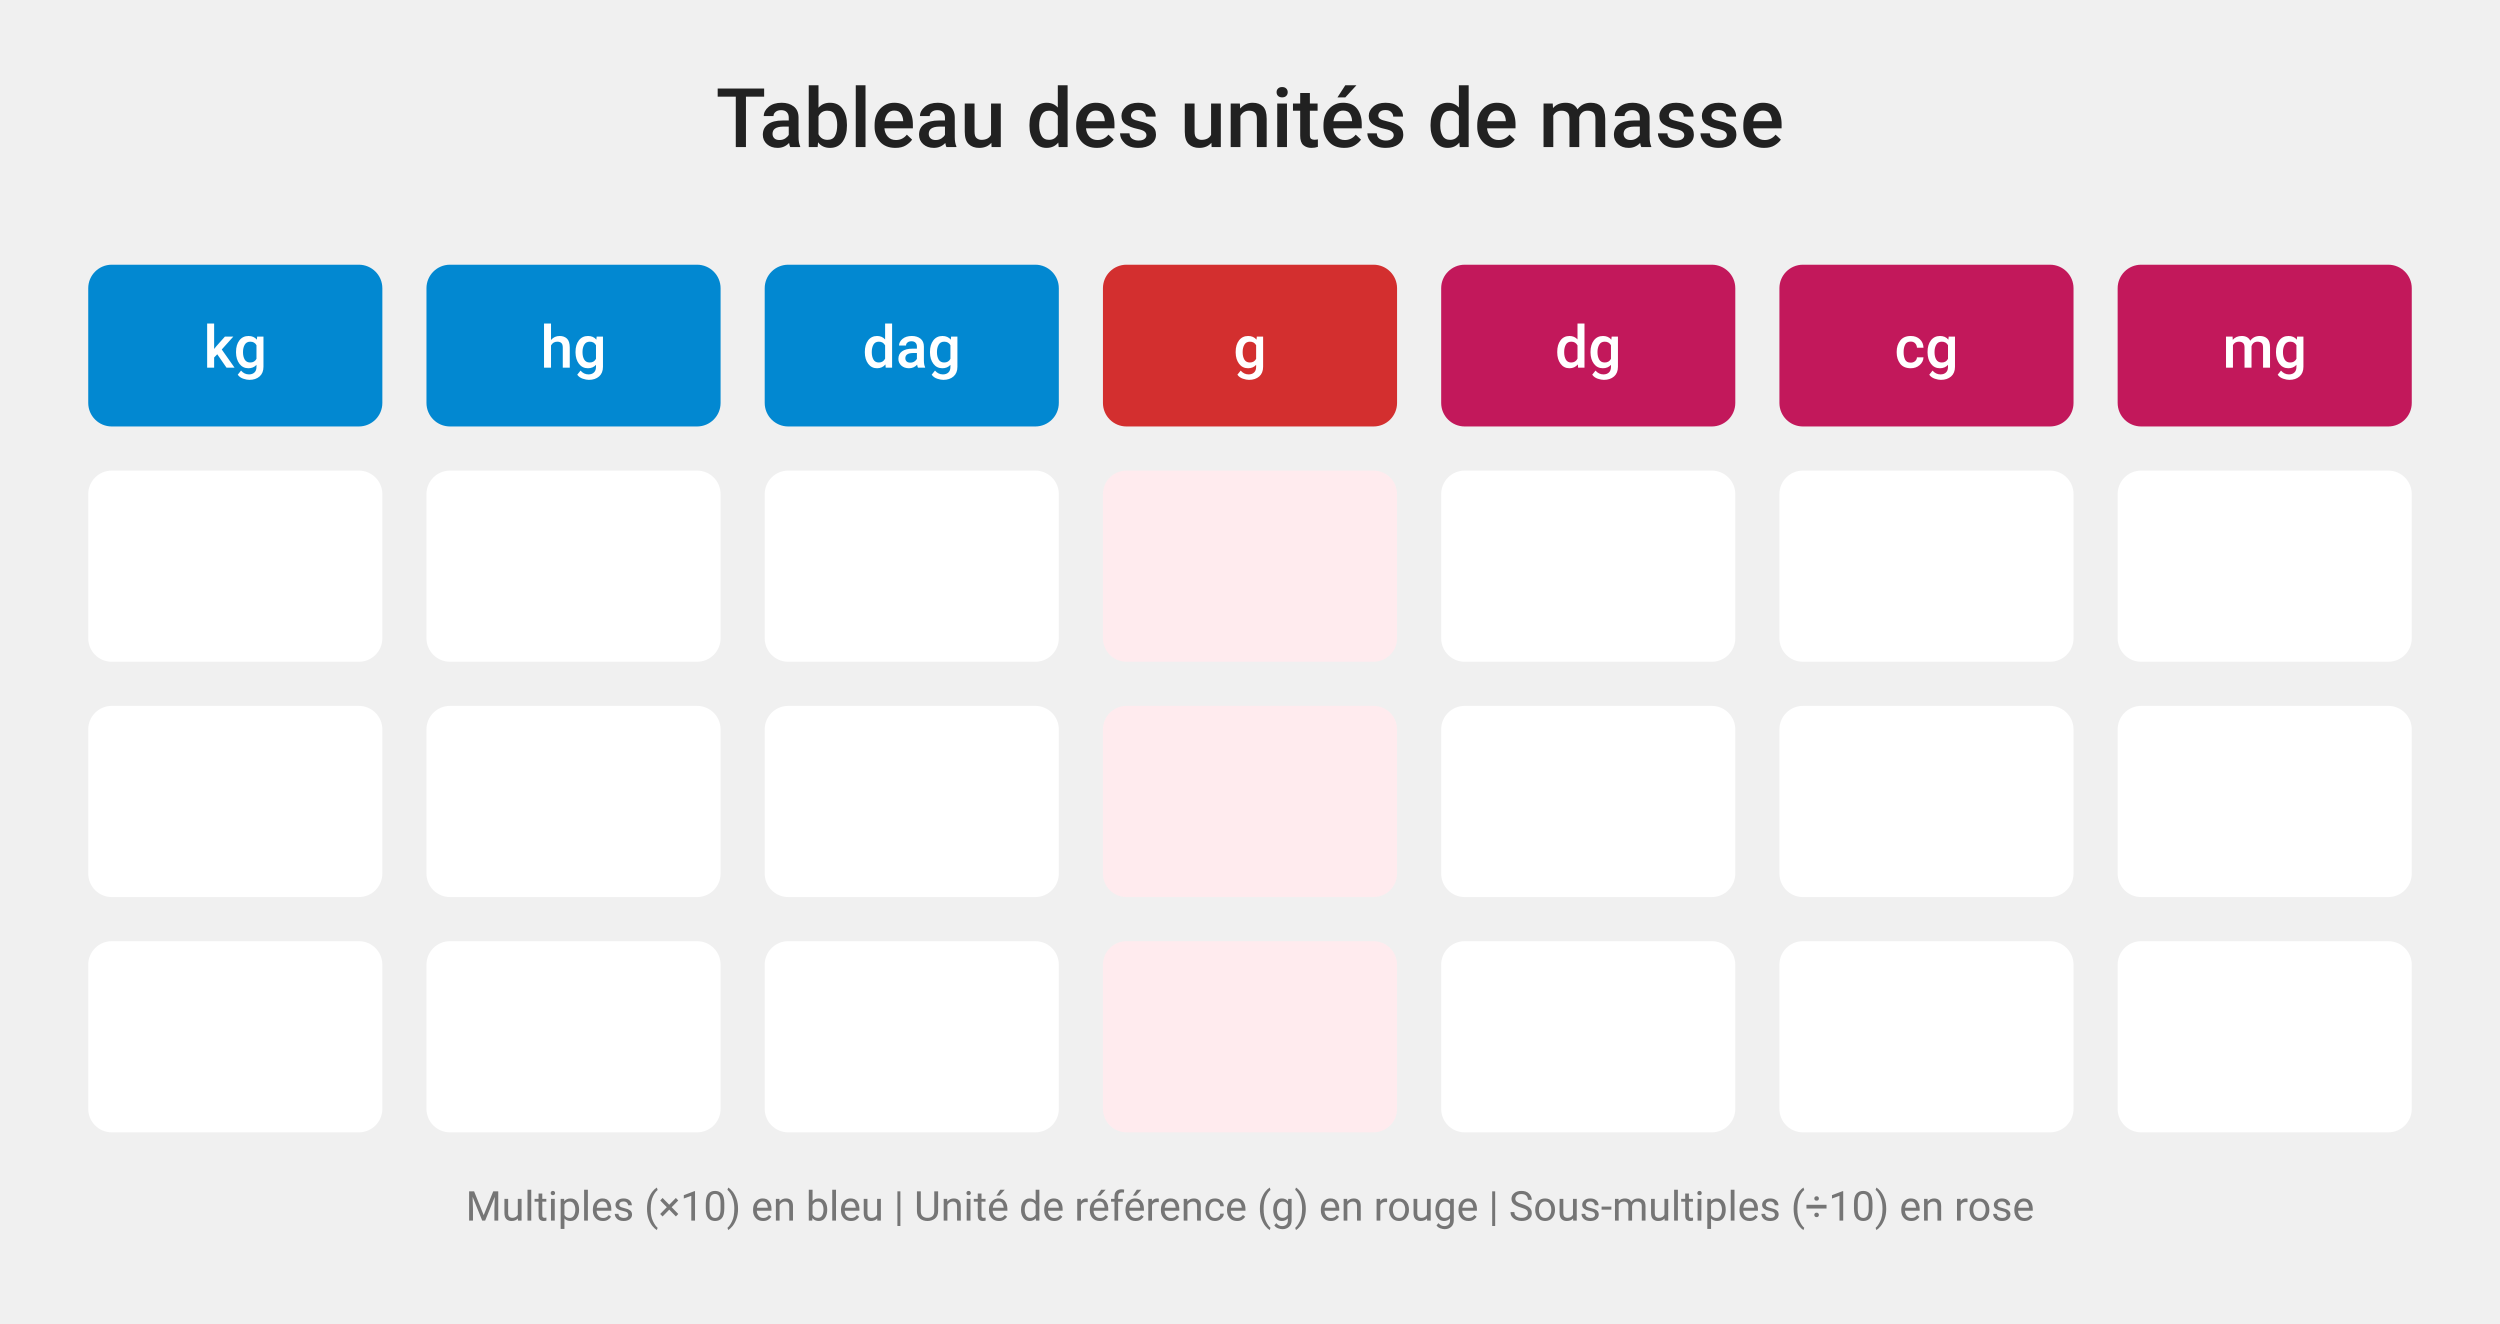
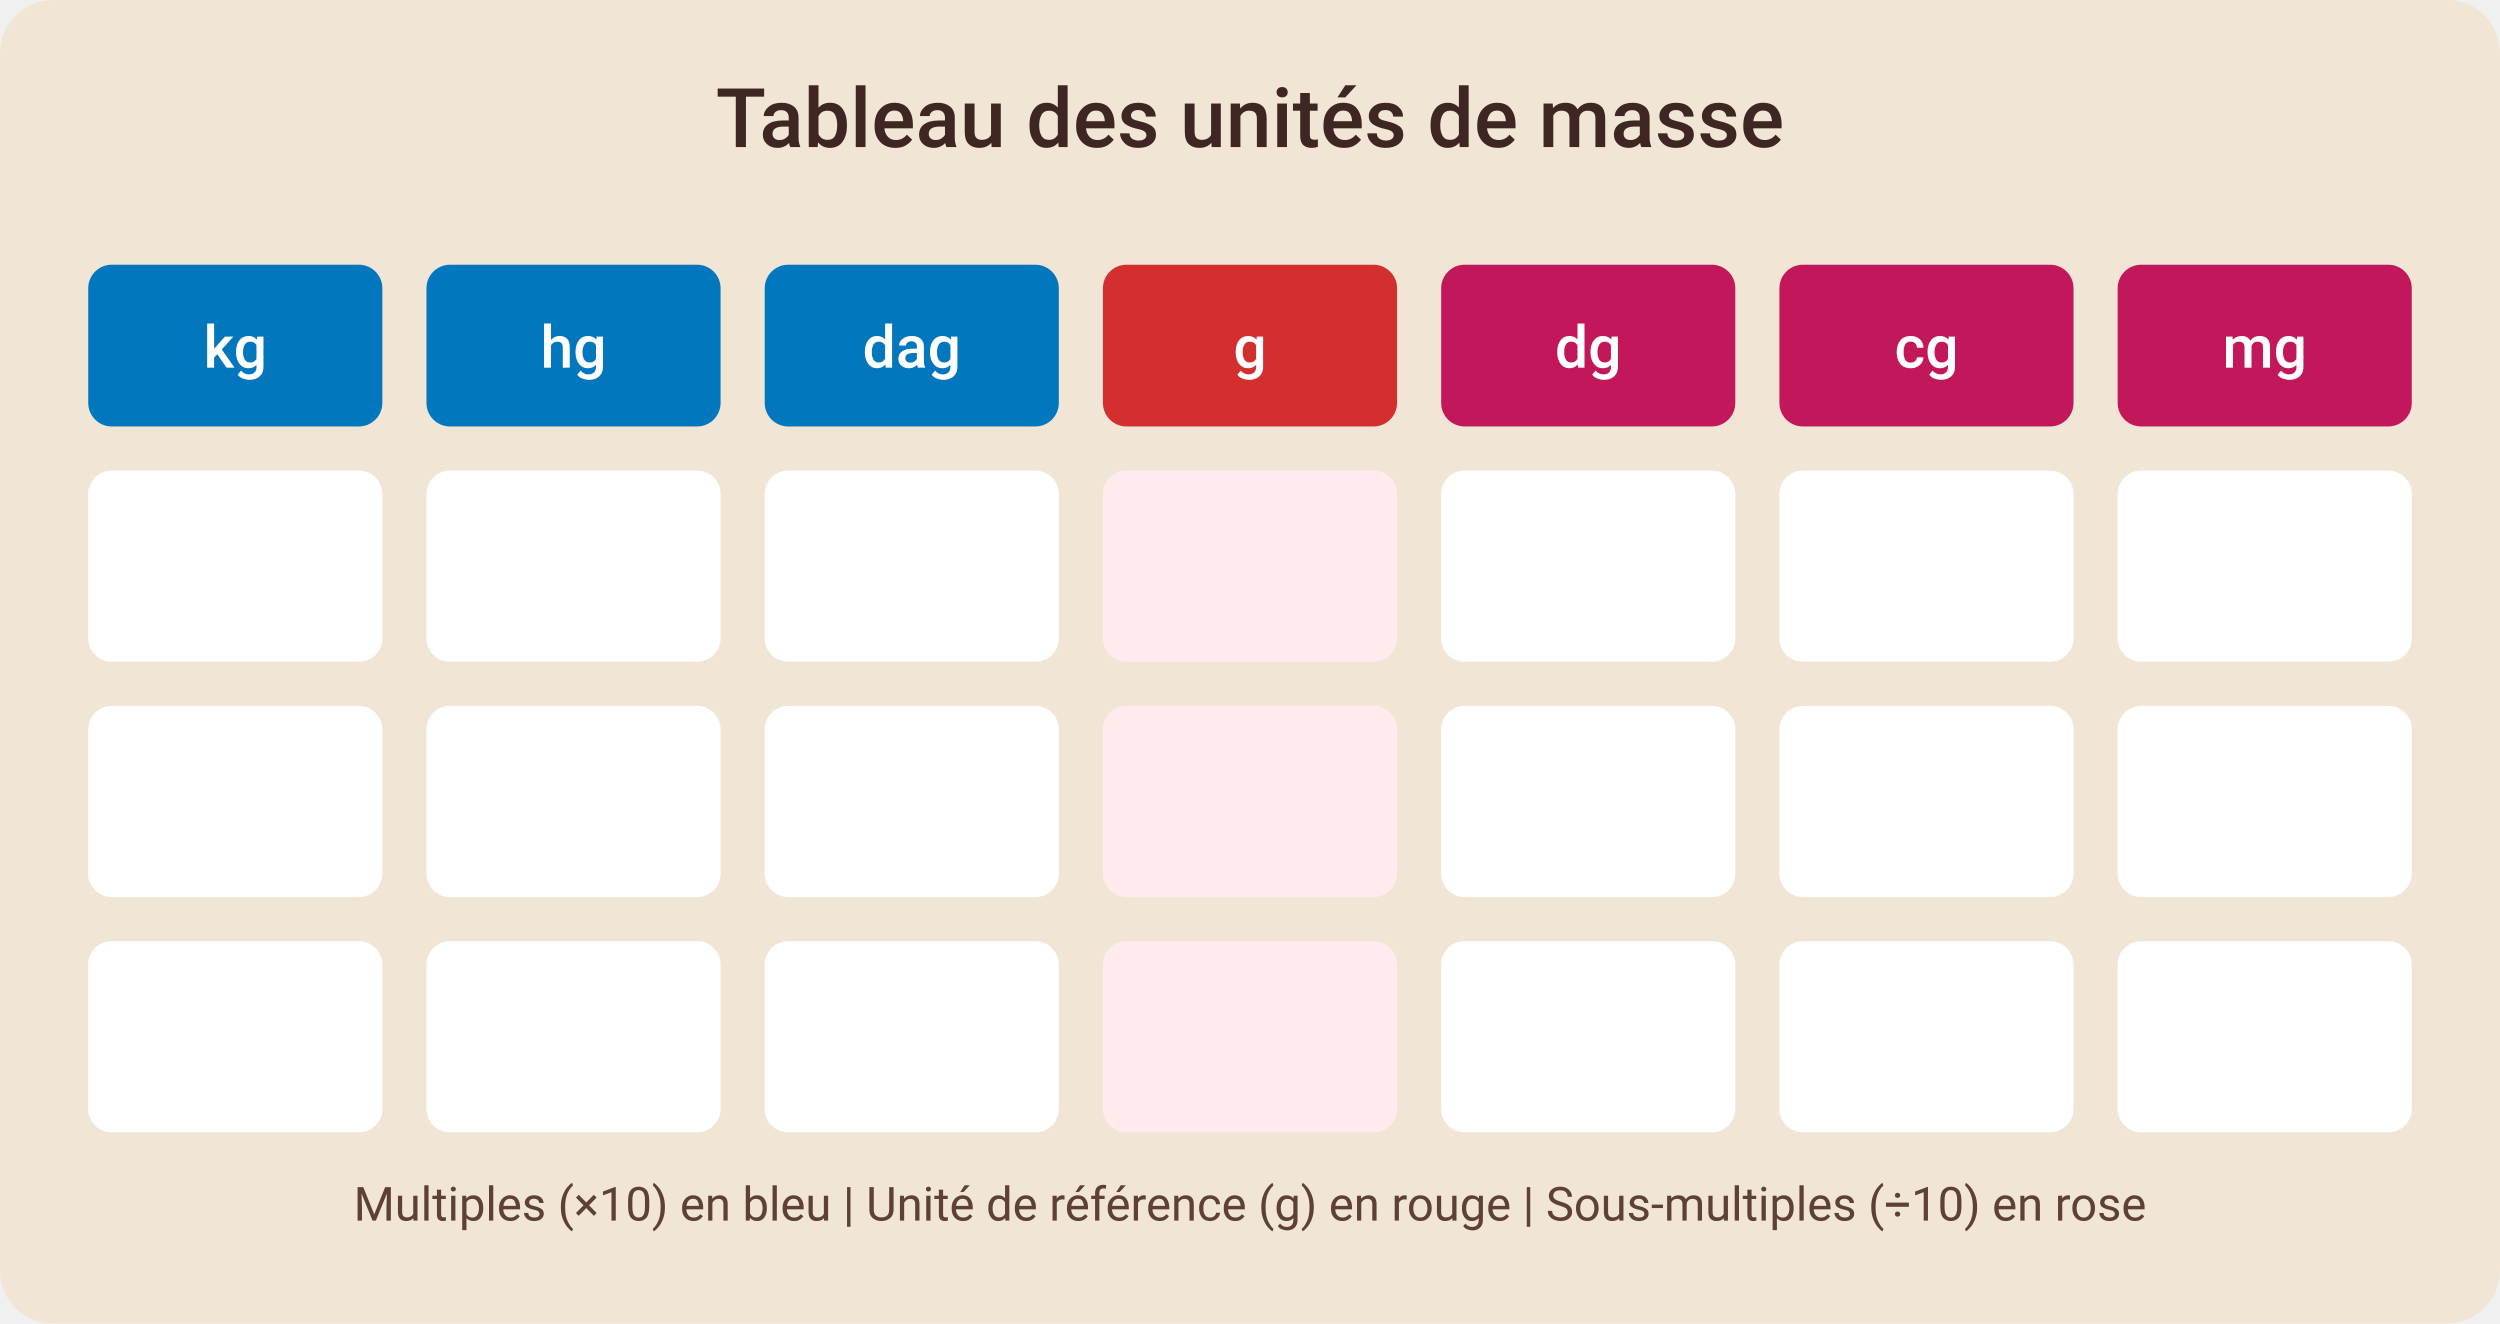
<svg xmlns="http://www.w3.org/2000/svg" viewBox="0 0 850 450">
-   <text x="425" y="50" font-family="Roboto, Arial, sans-serif" font-size="28" font-weight="500" text-anchor="middle" fill="#212121">
+   <rect width="850" height="450" rx="18" fill="#F1E6D6" />
+   <text x="425" y="50" font-family="Roboto, Arial, sans-serif" font-size="28" font-weight="500" text-anchor="middle" fill="#3E2723">
    Tableau des unités de masse
  </text>
-   <rect x="30" y="90" width="100" height="55" fill="#0288D1" rx="8" ry="8" />
+   <rect x="30" y="90" width="100" height="55" fill="#0277BD" rx="8" ry="8" />
  <text x="80" y="125" font-family="Roboto, Arial, sans-serif" font-size="20" font-weight="500" text-anchor="middle" fill="white">kg</text>
-   <rect x="145" y="90" width="100" height="55" fill="#0288D1" rx="8" ry="8" />
+   <rect x="145" y="90" width="100" height="55" fill="#0277BD" rx="8" ry="8" />
  <text x="195" y="125" font-family="Roboto, Arial, sans-serif" font-size="20" font-weight="500" text-anchor="middle" fill="white">hg</text>
-   <rect x="260" y="90" width="100" height="55" fill="#0288D1" rx="8" ry="8" />
+   <rect x="260" y="90" width="100" height="55" fill="#0277BD" rx="8" ry="8" />
  <text x="310" y="125" font-family="Roboto, Arial, sans-serif" font-size="20" font-weight="500" text-anchor="middle" fill="white">dag</text>
  <rect x="375" y="90" width="100" height="55" fill="#D32F2F" rx="8" ry="8" />
  <text x="425" y="125" font-family="Roboto, Arial, sans-serif" font-size="20" font-weight="500" text-anchor="middle" fill="white">g</text>
  <rect x="490" y="90" width="100" height="55" fill="#C2185B" rx="8" ry="8" />
  <text x="540" y="125" font-family="Roboto, Arial, sans-serif" font-size="20" font-weight="500" text-anchor="middle" fill="white">dg</text>
  <rect x="605" y="90" width="100" height="55" fill="#C2185B" rx="8" ry="8" />
  <text x="655" y="125" font-family="Roboto, Arial, sans-serif" font-size="20" font-weight="500" text-anchor="middle" fill="white">cg</text>
  <rect x="720" y="90" width="100" height="55" fill="#C2185B" rx="8" ry="8" />
  <text x="770" y="125" font-family="Roboto, Arial, sans-serif" font-size="20" font-weight="500" text-anchor="middle" fill="white">mg</text>
  <g id="ligne1">
    <rect x="30" y="160" width="100" height="65" fill="#FFFFFF" rx="8" ry="8" />
    <rect x="145" y="160" width="100" height="65" fill="#FFFFFF" rx="8" ry="8" />
    <rect x="260" y="160" width="100" height="65" fill="#FFFFFF" rx="8" ry="8" />
    <rect x="375" y="160" width="100" height="65" fill="#FFEBEE" rx="8" ry="8" />
    <rect x="490" y="160" width="100" height="65" fill="#FFFFFF" rx="8" ry="8" />
    <rect x="605" y="160" width="100" height="65" fill="#FFFFFF" rx="8" ry="8" />
    <rect x="720" y="160" width="100" height="65" fill="#FFFFFF" rx="8" ry="8" />
  </g>
  <g id="ligne2">
    <rect x="30" y="240" width="100" height="65" fill="#FFFFFF" rx="8" ry="8" />
    <rect x="145" y="240" width="100" height="65" fill="#FFFFFF" rx="8" ry="8" />
    <rect x="260" y="240" width="100" height="65" fill="#FFFFFF" rx="8" ry="8" />
    <rect x="375" y="240" width="100" height="65" fill="#FFEBEE" rx="8" ry="8" />
    <rect x="490" y="240" width="100" height="65" fill="#FFFFFF" rx="8" ry="8" />
    <rect x="605" y="240" width="100" height="65" fill="#FFFFFF" rx="8" ry="8" />
    <rect x="720" y="240" width="100" height="65" fill="#FFFFFF" rx="8" ry="8" />
  </g>
  <g id="ligne3">
    <rect x="30" y="320" width="100" height="65" fill="#FFFFFF" rx="8" ry="8" />
    <rect x="145" y="320" width="100" height="65" fill="#FFFFFF" rx="8" ry="8" />
    <rect x="260" y="320" width="100" height="65" fill="#FFFFFF" rx="8" ry="8" />
    <rect x="375" y="320" width="100" height="65" fill="#FFEBEE" rx="8" ry="8" />
    <rect x="490" y="320" width="100" height="65" fill="#FFFFFF" rx="8" ry="8" />
    <rect x="605" y="320" width="100" height="65" fill="#FFFFFF" rx="8" ry="8" />
    <rect x="720" y="320" width="100" height="65" fill="#FFFFFF" rx="8" ry="8" />
  </g>
-   <text x="425" y="415" font-family="Roboto, Arial, sans-serif" font-size="14" text-anchor="middle" fill="#757575">
+   <text x="425" y="415" font-family="Roboto, Arial, sans-serif" font-size="16" text-anchor="middle" fill="#5D4037">
    Multiples (×10) en bleu | Unité de référence (g) en rouge | Sous-multiples (÷10) en rose
  </text>
</svg>
